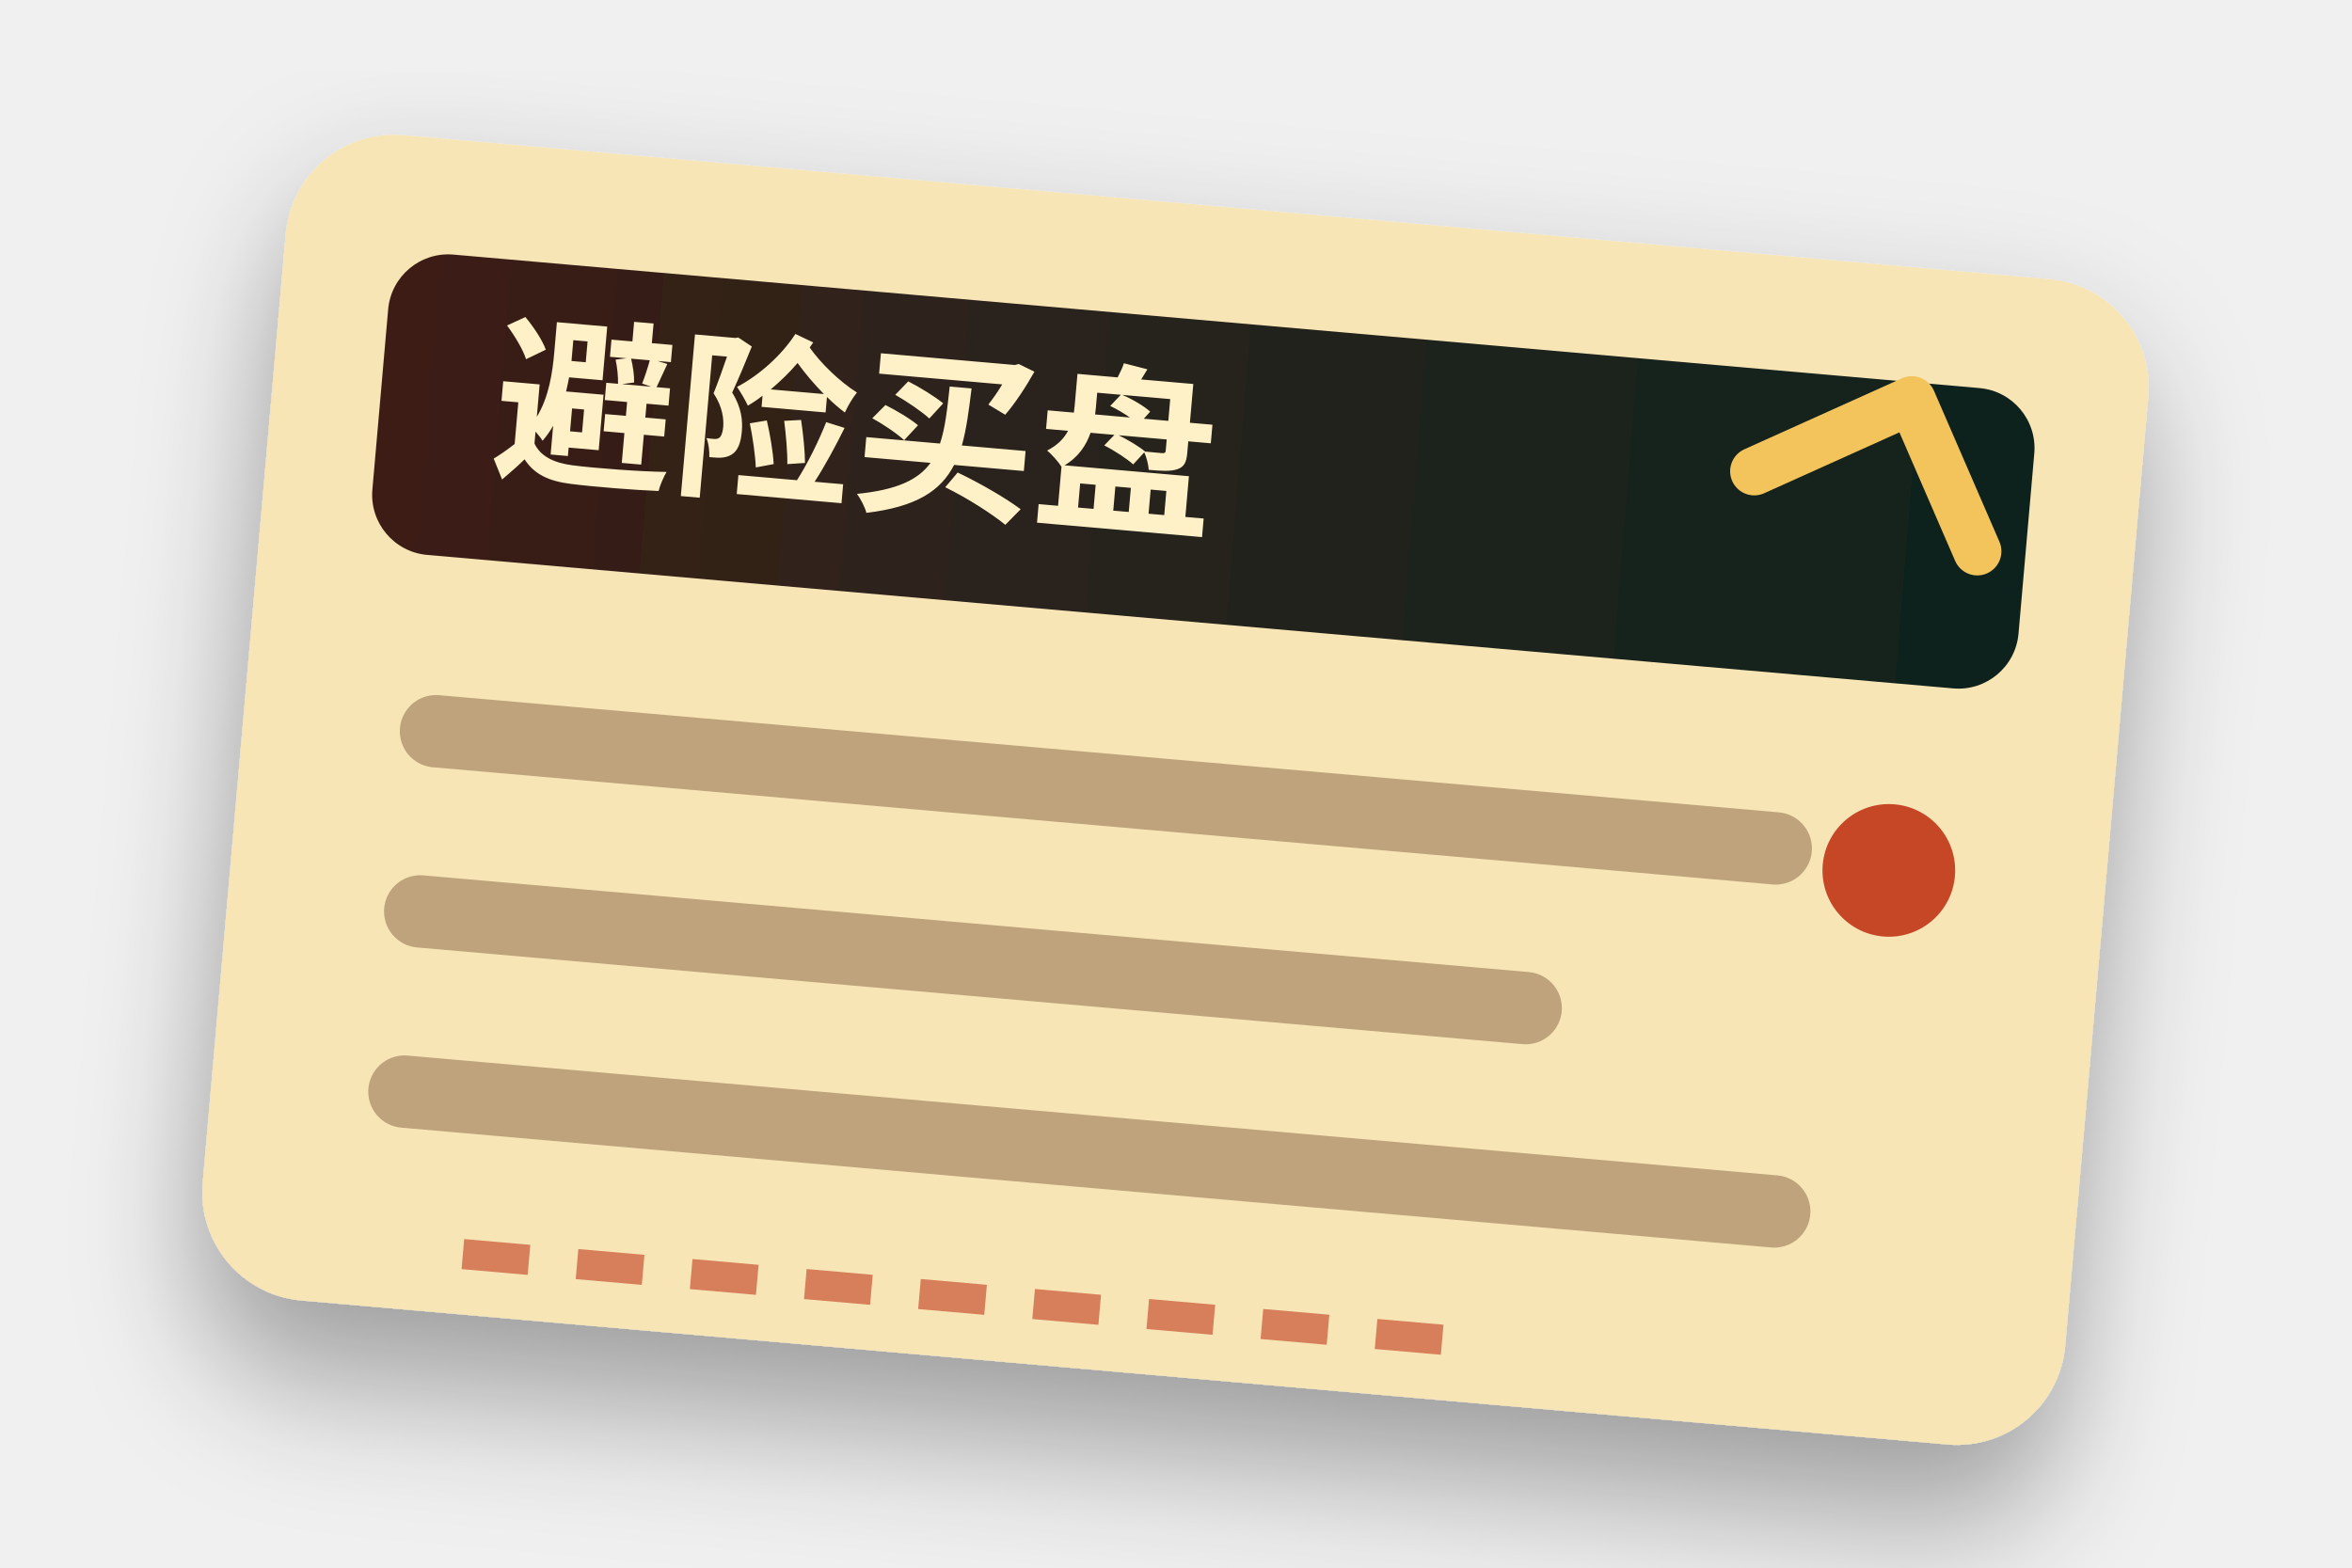
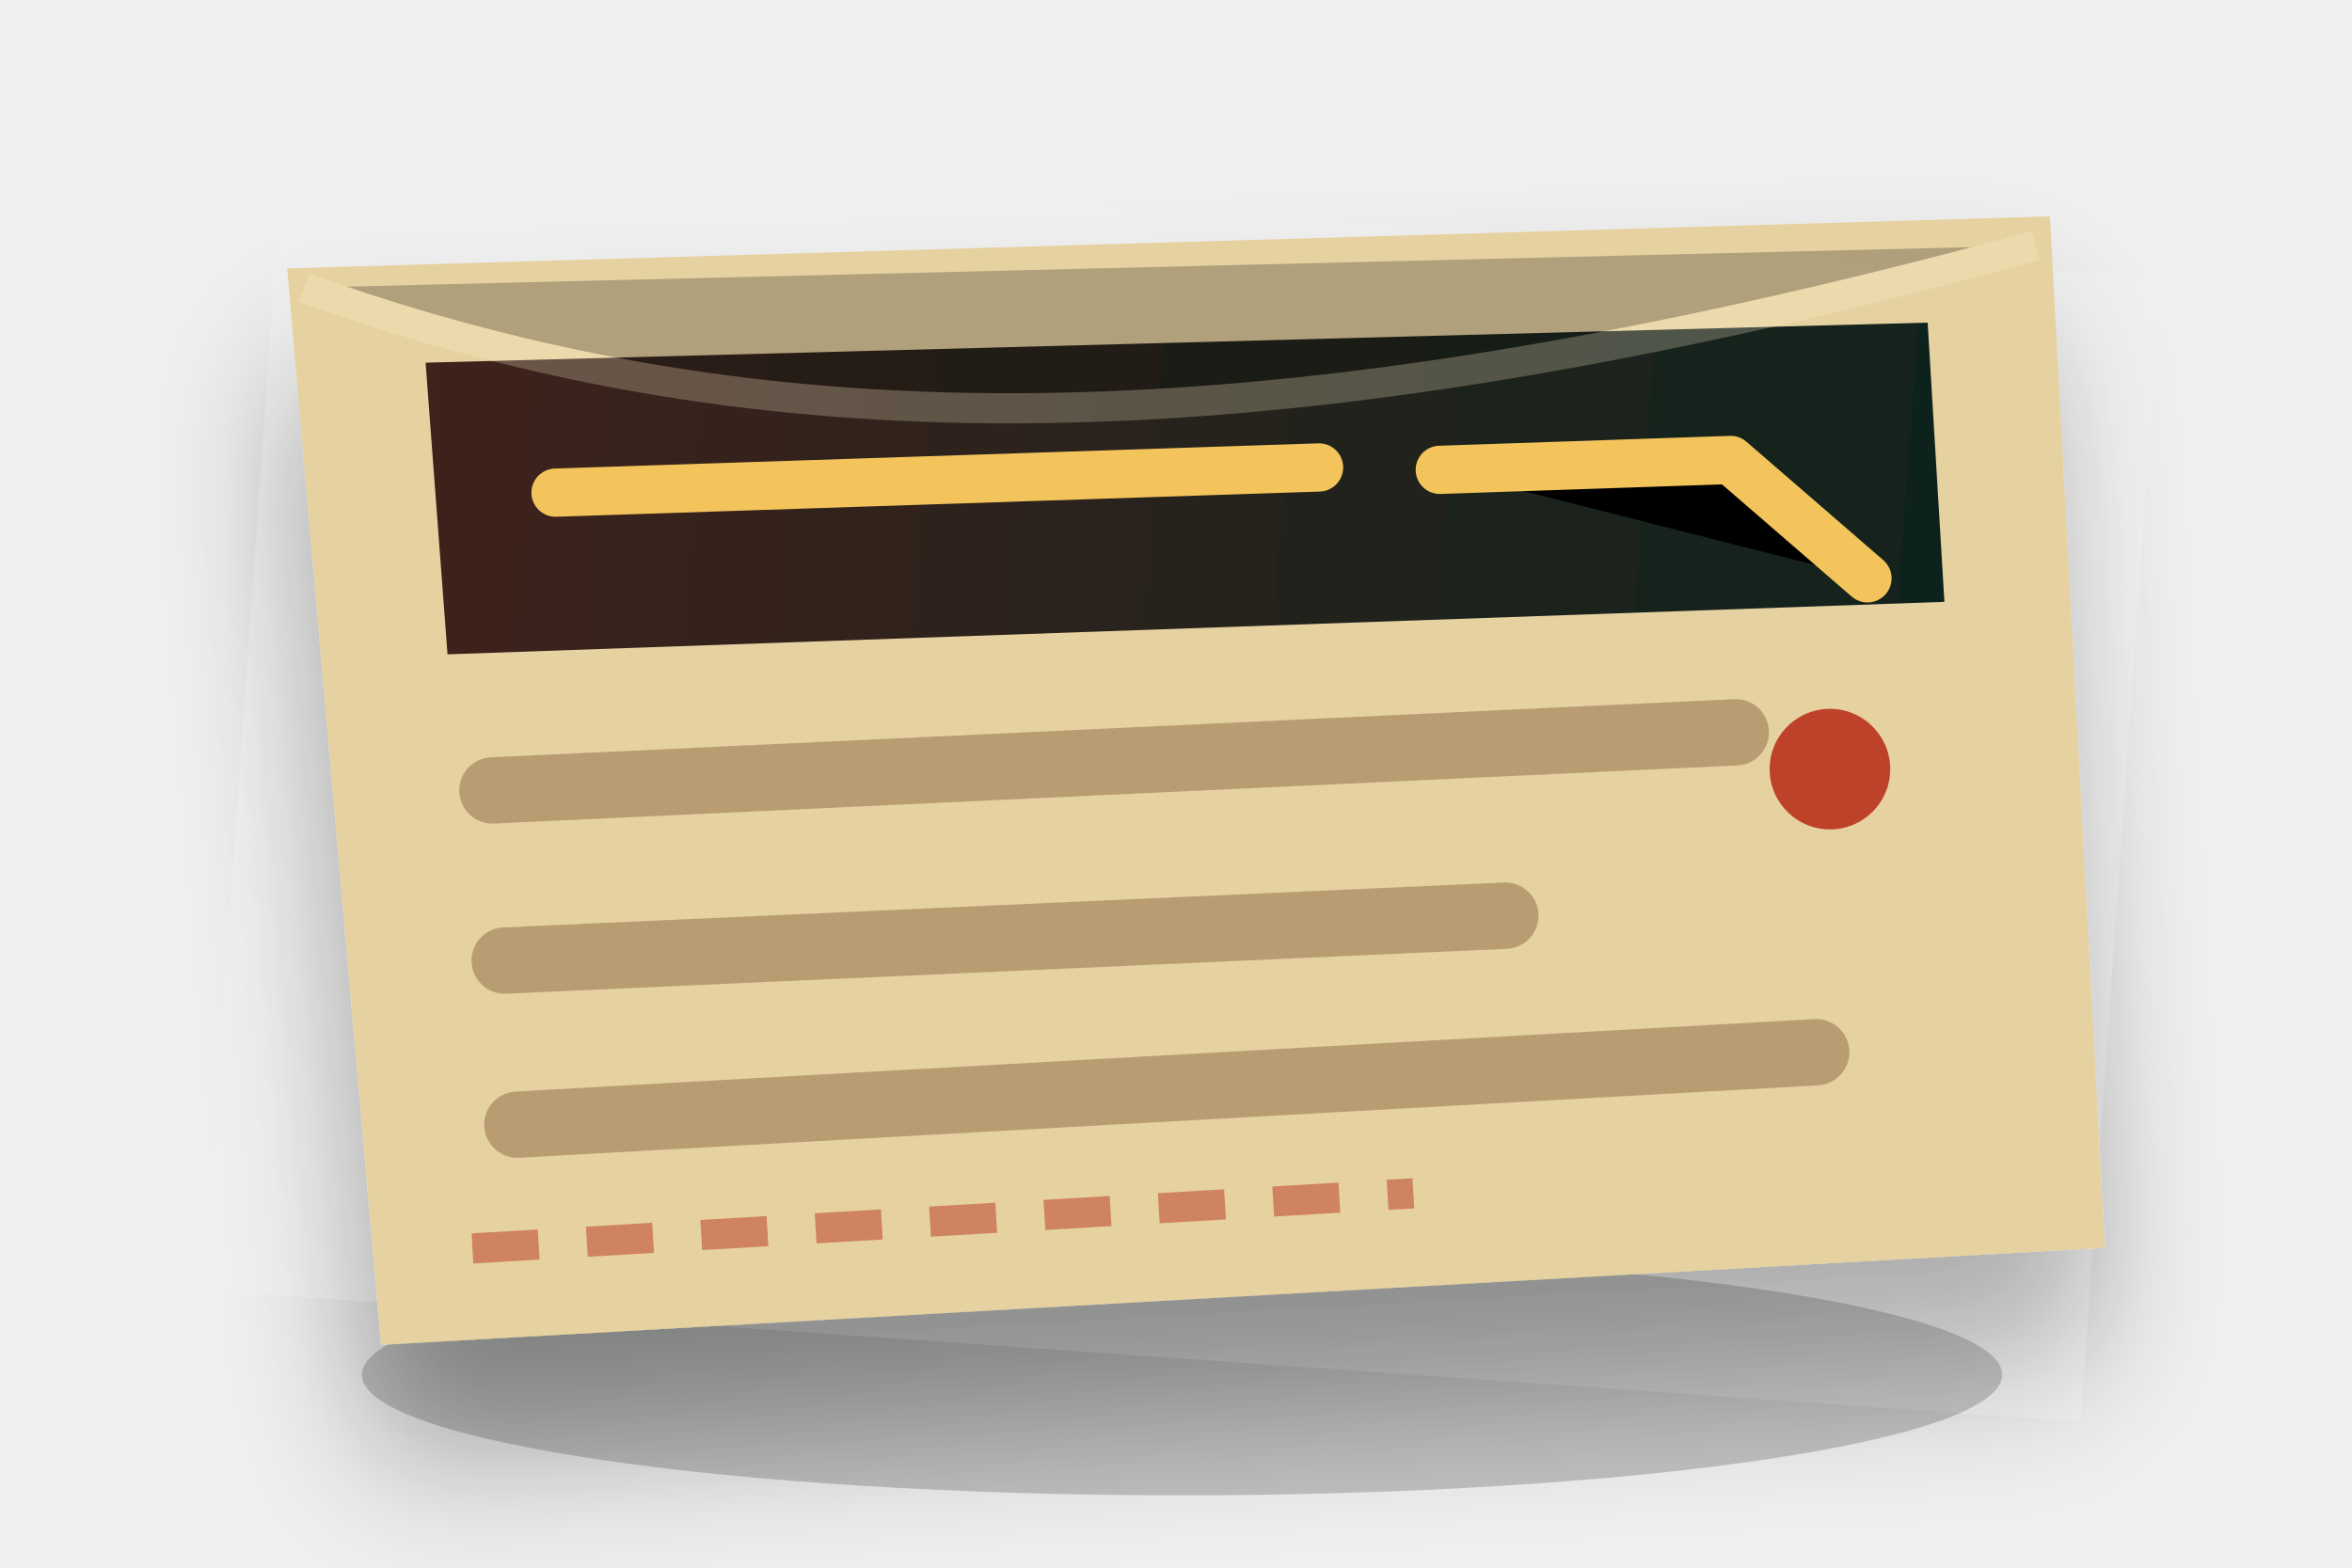
<svg xmlns="http://www.w3.org/2000/svg" width="390" height="260" viewBox="0 0 390 260">
  <defs>
-     <filter id="s">
-       <feDropShadow dx="0" dy="12" stdDeviation="11" flood-color="#030b08" flood-opacity=".35" />
+     <filter id="ground" x="-35%" y="-35%" width="170%" height="170%">
+       <feDropShadow dx="0" dy="18" stdDeviation="12" flood-color="#020806" flood-opacity=".34" />
+     </filter>
+     <filter id="grain" x="-10%" y="-10%" width="120%" height="120%">
+       <feTurbulence type="fractalNoise" baseFrequency=".85" numOctaves="2" seed="9" />
+       <feColorMatrix type="saturate" values="0" />
+       <feComponentTransfer>
+         <feFuncA type="table" tableValues="0 .08" />
+       </feComponentTransfer>
+       <feBlend mode="multiply" in2="SourceGraphic" />
    </filter>
    <linearGradient id="g" x1="0" x2="1">
      <stop stop-color="#3d1f19" />
      <stop offset="1" stop-color="#0e221b" />
    </linearGradient>
  </defs>
-   <g filter="url(#s)" transform="rotate(5 195 130)">
-     <rect x="40" y="34" width="310" height="194" rx="18" fill="#f7e5b6" />
-     <rect x="58" y="53" width="274" height="50" rx="10" fill="url(#g)" />
-     <text x="77" y="87" font-family="PingFang SC, Microsoft YaHei, sans-serif" font-size="30" font-weight="700" fill="#fff1c7">避险买盘</text>
-     <path d="M72 132h223M72 162h184M72 192h228" stroke="#775332" stroke-width="12" stroke-linecap="round" opacity=".45" />
-     <circle cx="314" cy="134" r="11" fill="#c64628" />
-     <path d="M286 70l25-14 13 24" stroke="#f3c45b" stroke-width="8" fill="none" stroke-linecap="round" stroke-linejoin="round" />
-     <path d="M84 218h165" stroke="#c64628" stroke-width="5" stroke-dasharray="11 8" opacity=".65" />
+   <ellipse cx="196" cy="228" rx="136" ry="20" fill="#03100c" opacity=".2" />
+   <g filter="url(#ground)" transform="rotate(4 195 130)">
+     <path d="M42 55l291-29 21 170-284 36z" fill="#e6d1a0" />
+     <path d="M66 69l248-24 6 46-247 26z" fill="url(#g)" />
+     <path d="M89 89l126-13M235 75l48-5 24 18" stroke="#f3c45b" stroke-width="8" stroke-linecap="round" stroke-linejoin="round" />
+     <path d="M82 139l205-24M86 167l165-19M90 194l214-27" stroke="#775332" stroke-width="11" stroke-linecap="round" opacity=".42" />
+     <circle cx="303" cy="120" r="10" fill="#bd4129" />
+     <path d="M84 215l155-20" stroke="#bd4129" stroke-width="5" stroke-dasharray="11 8" opacity=".55" />
+     <path d="M45 58c78 22 160 17 286-27" stroke="#fff5d1" stroke-width="5" opacity=".24" />
+     <rect x="40" y="35" width="312" height="190" fill="#fff" opacity=".01" filter="url(#grain)" />
  </g>
</svg>
